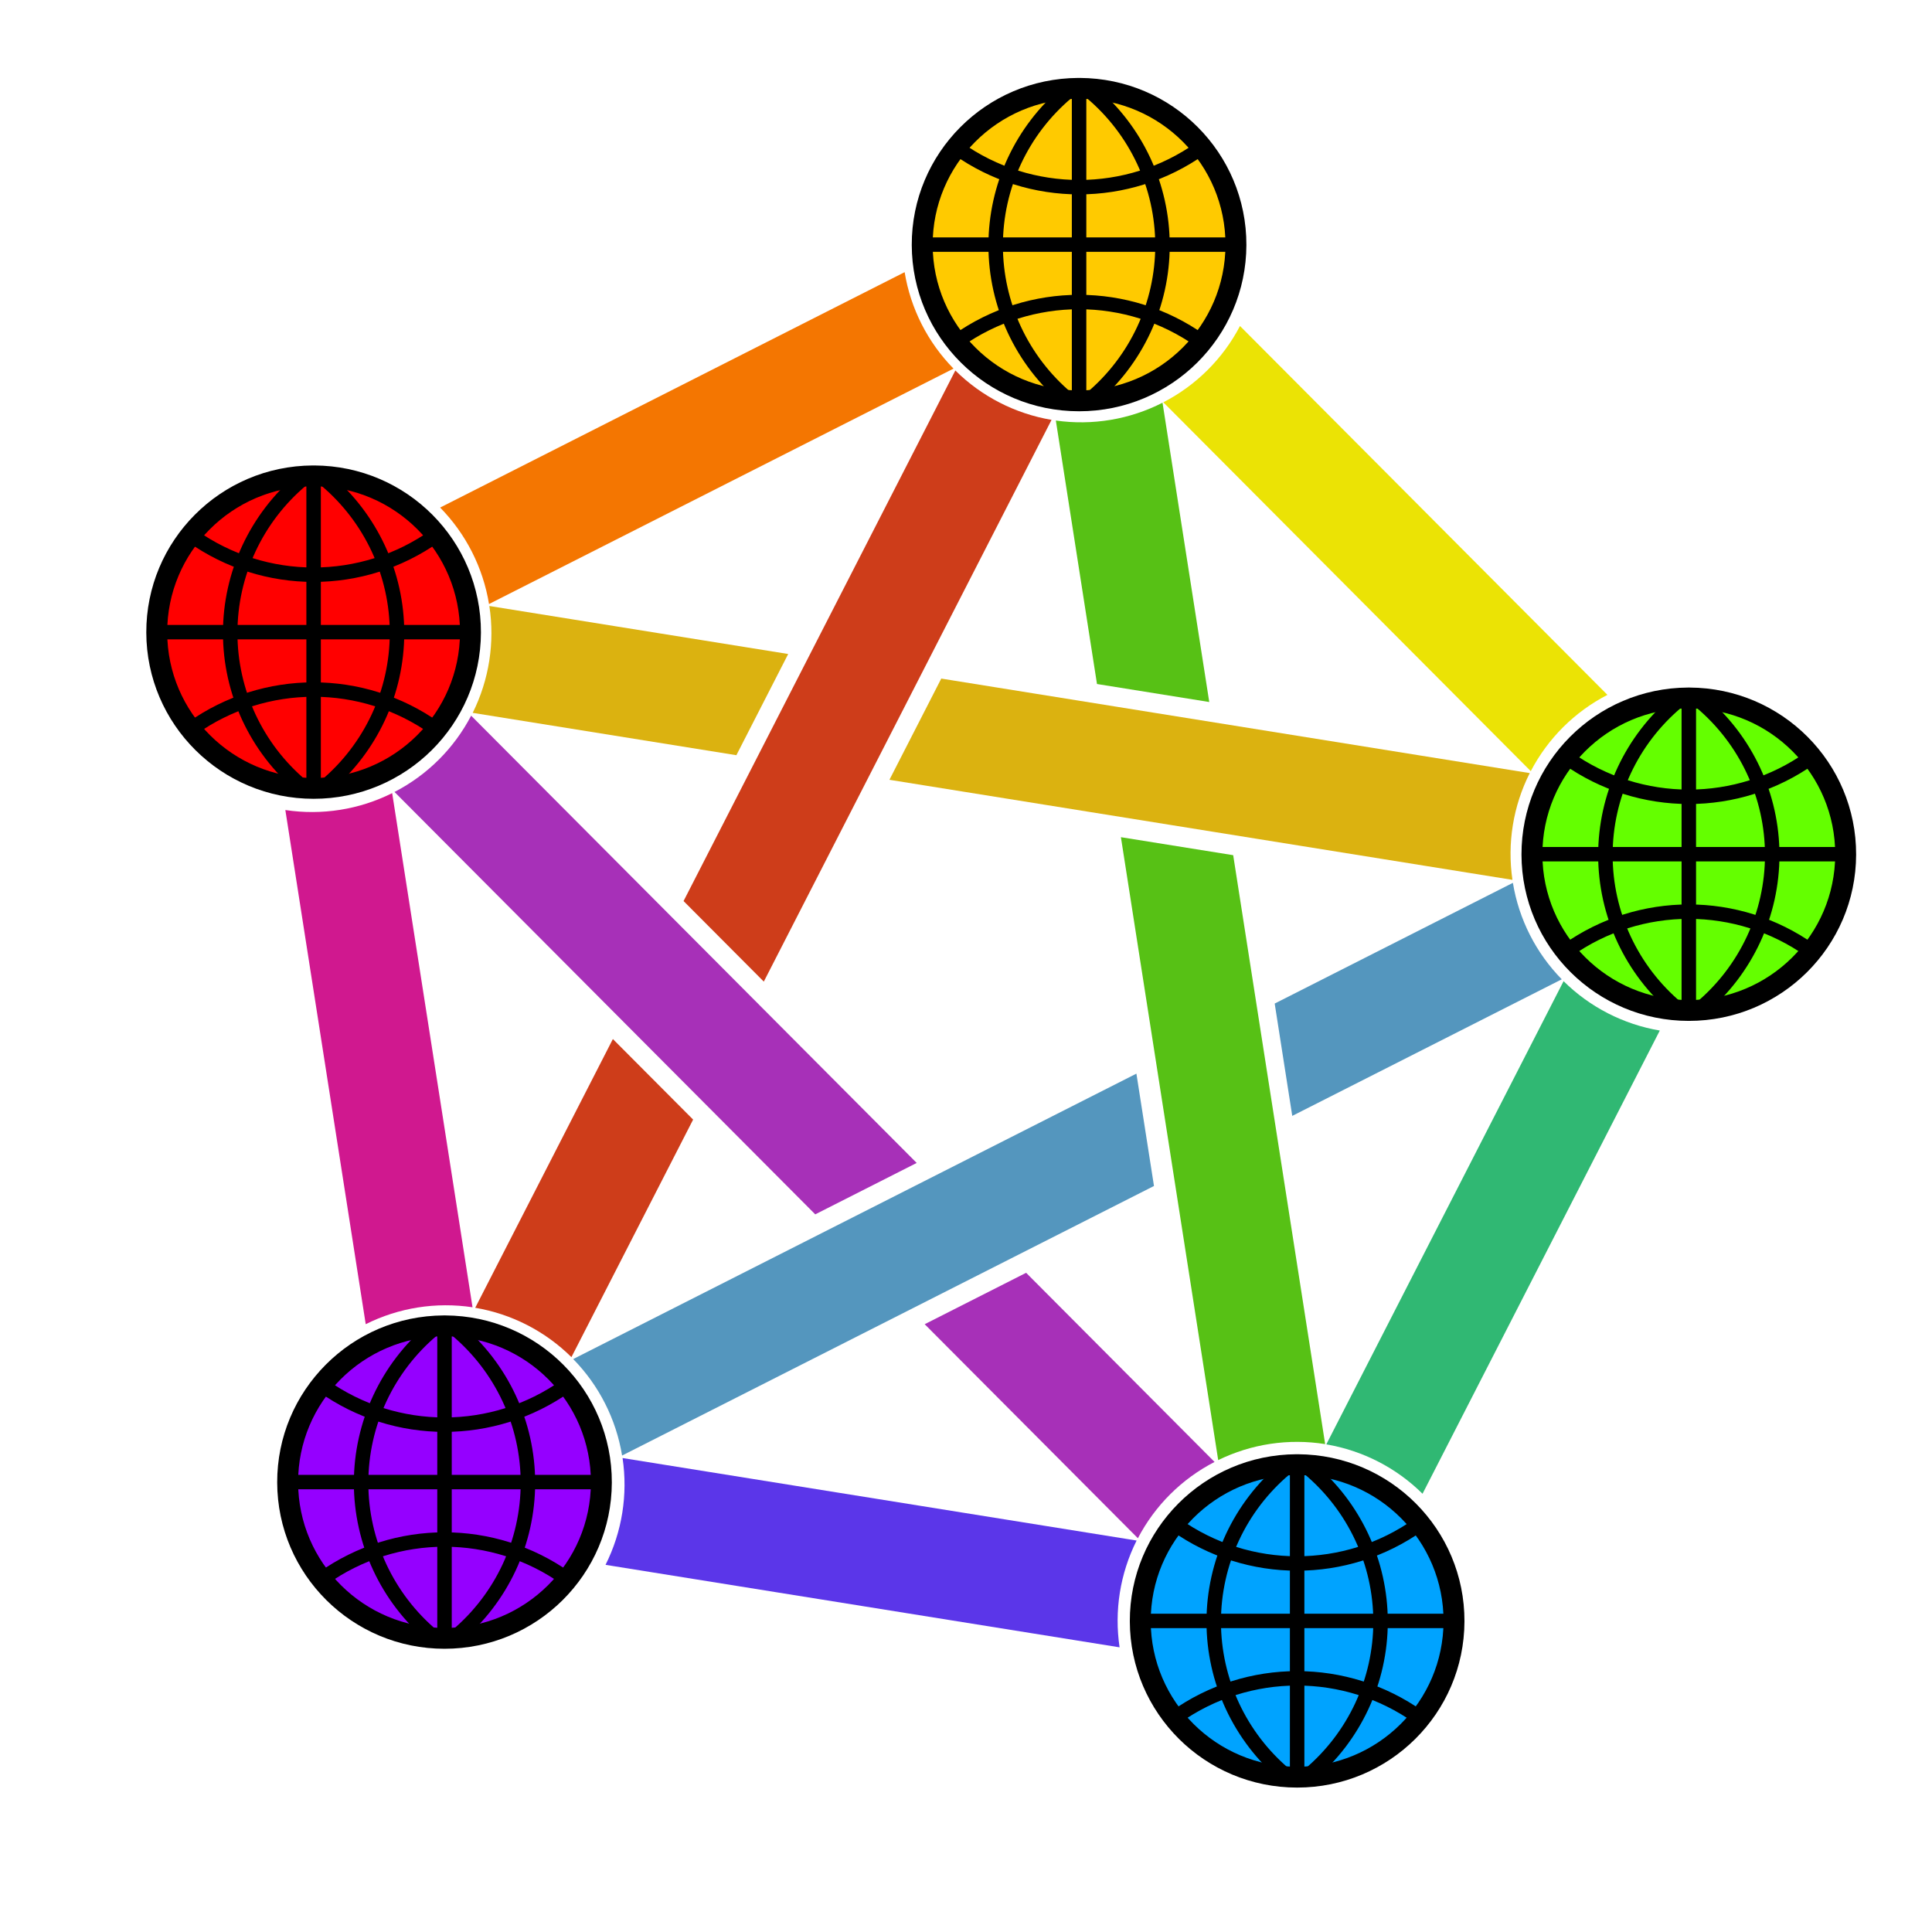
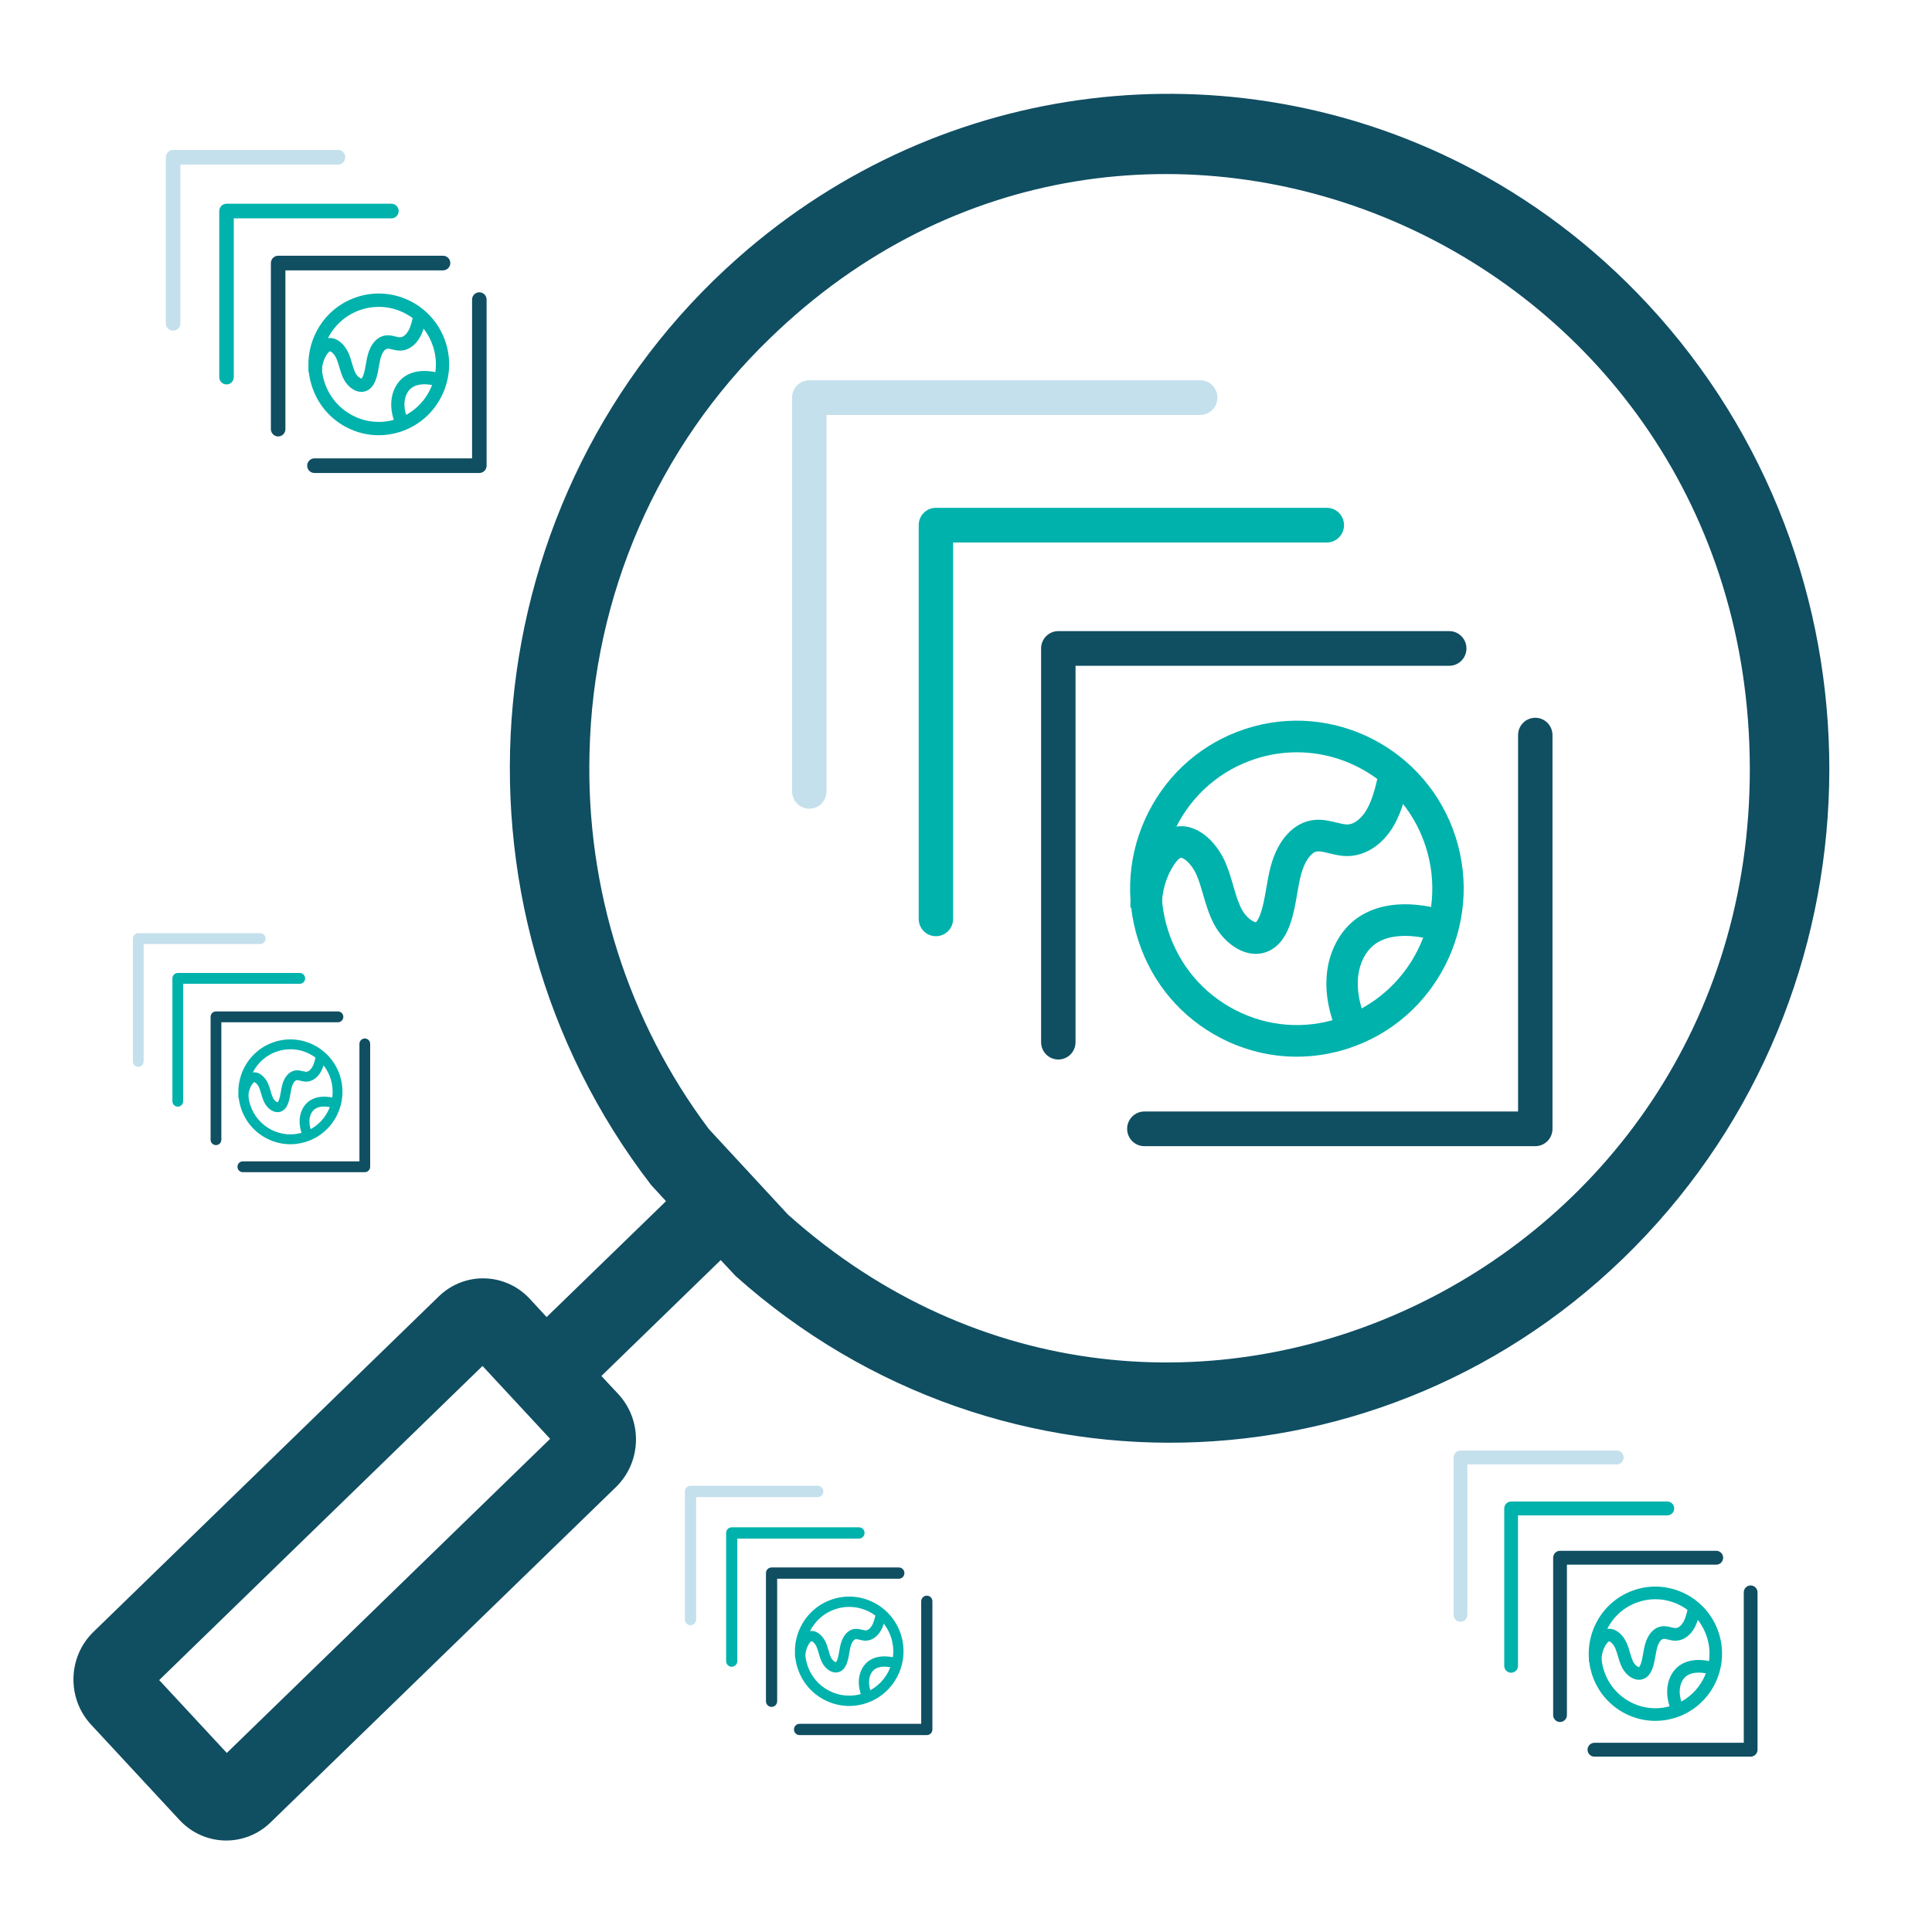
- <svg xmlns="http://www.w3.org/2000/svg" version="1.1" viewBox="0 0 196.52 196.52">
-   <path d="m47.924 72.797a18.228 18.228 0 0 1-7.796 7.76l42.798 42.965 10.318-5.229zm56.452 56.67-10.318 5.229 21.686 21.771a18.228 18.228 0 0 1 7.798-7.761z" fill="#a730b8" />
-   <path d="m129.66 102.08 1.786 11.427 27.415-13.894a18.228 18.228 0 0 1-4.972-9.812zm-14.066 7.128-57.289 29.034a18.228 18.228 0 0 1 4.973 9.813l54.103-27.419z" fill="#5496be" />
-   <path d="m69.531 91.654 8.162 8.193 29.269-57.139a18.228 18.228 0 0 1-9.787-5.022zm-7.19 14.036-14.002 27.335a18.228 18.228 0 0 1 9.786 5.021l12.378-24.164z" fill="#ce3d1a" />
-   <path d="m39.891 80.676a18.228 18.228 0 0 1-10.866 1.72l8.176 52.298a18.228 18.228 0 0 1 10.864-1.72z" fill="#d0188f" />
-   <path d="m63.326 148.31a18.228 18.228 0 0 1-1.732 10.863l52.289 8.391a18.228 18.228 0 0 1 1.732-10.863z" fill="#5b36e9" />
-   <path d="m134.91 146.92a18.228 18.228 0 0 1 9.788 5.022l24.134-47.117a18.228 18.228 0 0 1-9.787-5.023z" fill="#30b873" />
-   <path d="m126.13 33.16a18.228 18.228 0 0 1-7.798 7.761l37.376 37.521a18.228 18.228 0 0 1 7.797-7.761z" fill="#ebe305" />
-   <path d="m44.77 51.628a18.228 18.228 0 0 1 4.972 9.812l47.248-23.945a18.228 18.228 0 0 1-4.972-9.811z" fill="#f47601" />
-   <path d="m118.25 40.964a18.228 18.228 0 0 1-10.851 1.812l4.185 26.8 11.42 1.832zm-4.233 44.193 9.896 63.363a18.228 18.228 0 0 1 10.88-1.628l-9.355-59.904z" fill="#57c115" />
-   <path d="m49.776 61.641a18.228 18.228 0 0 1-1.694 10.869l26.821 4.308 5.271-10.294zm45.968 7.382-5.272 10.296 63.371 10.178a18.228 18.228 0 0 1 1.761-10.859z" fill="#dbb210" />
-   <path d="m93.438 23.842a1 1 0 1 0 33.092 1.802 1 1 0 1 0-33.092-1.802" fill="#ffca00" />
-   <path d="m155.31 85.957a1 1 0 1 0 33.092 1.802 1 1 0 1 0-33.092-1.802" fill="#64ff00" />
-   <path d="m115.35 163.98a1 1 0 1 0 33.092 1.802 1 1 0 1 0-33.092-1.802" fill="#00a3ff" />
-   <path d="m28.77 150.09a1 1 0 1 0 33.092 1.802 1 1 0 1 0-33.092-1.802" fill="#9500ff" />
-   <path d="m15.23 63.478a1 1 0 1 0 33.092 1.802 1 1 0 1 0-33.092-1.802" fill="#f00" />
-   <g fill="none" stroke="#000">
-     <g transform="matrix(.081824 0 0 .081507 154.6 69.774)">
-       <path d="m209 15a195 195 0 1 0 2 0z" stroke-width="26" />
-       <path d="m210 15v390m195-195h-390m44-120a260 260 0 0 0 302 0m0 240a260 260 0 0 0-302 0m136-310a250 250 0 0 0 0 382m30 0a250 250 0 0 0 0-382" stroke-width="18" />
-     </g>
-     <g transform="matrix(.081824 0 0 .081507 92.579 7.7639)">
-       <path d="m209 15a195 195 0 1 0 2 0z" stroke-width="26" />
-       <path d="m210 15v390m195-195h-390m44-120a260 260 0 0 0 302 0m0 240a260 260 0 0 0-302 0m136-310a250 250 0 0 0 0 382m30 0a250 250 0 0 0 0-382" stroke-width="18" />
-     </g>
-     <g transform="matrix(.081824 0 0 .081507 14.717 47.183)">
-       <path d="m209 15a195 195 0 1 0 2 0z" stroke-width="26" />
-       <path d="m210 15v390m195-195h-390m44-120a260 260 0 0 0 302 0m0 240a260 260 0 0 0-302 0m136-310a250 250 0 0 0 0 382m30 0a250 250 0 0 0 0-382" stroke-width="18" />
-     </g>
-     <g transform="matrix(.081824 0 0 .081507 114.76 147.76)">
-       <path d="m209 15a195 195 0 1 0 2 0z" stroke-width="26" />
-       <path d="m210 15v390m195-195h-390m44-120a260 260 0 0 0 302 0m0 240a260 260 0 0 0-302 0m136-310a250 250 0 0 0 0 382m30 0a250 250 0 0 0 0-382" stroke-width="18" />
-     </g>
-     <g transform="matrix(.081824 0 0 .081507 28.032 133.64)">
-       <path d="m209 15a195 195 0 1 0 2 0z" stroke-width="26" />
-       <path d="m210 15v390m195-195h-390m44-120a260 260 0 0 0 302 0m0 240a260 260 0 0 0-302 0m136-310a250 250 0 0 0 0 382m30 0a250 250 0 0 0 0-382" stroke-width="18" />
+ <svg xmlns="http://www.w3.org/2000/svg" version="1.1" id="svg1" width="10cm" height="10cm" viewBox="0 0 377.953 377.953" xml:space="preserve">
+   <defs id="defs1">
+     <clipPath clipPathUnits="userSpaceOnUse" id="clipPath10-3">
+       <path d="M 0,612 H 792 V 0 H 0 Z" transform="translate(-331.2686,-276.0212)" id="path10-6" />
+     </clipPath>
+     <clipPath clipPathUnits="userSpaceOnUse" id="clipPath12-0">
+       <path d="M 0,612 H 792 V 0 H 0 Z" transform="translate(-319.5693,-287.7205)" id="path12-6" />
+     </clipPath>
+     <clipPath clipPathUnits="userSpaceOnUse" id="clipPath14-2">
+       <path d="M 0,612 H 792 V 0 H 0 Z" transform="translate(-307.4691,-299.8199)" id="path14-6" />
+     </clipPath>
+     <clipPath clipPathUnits="userSpaceOnUse" id="clipPath16-1">
+       <path d="M 0,612 H 792 V 0 H 0 Z" transform="translate(-376.8535,-267.7974)" id="path16-8" />
+     </clipPath>
+     <clipPath clipPathUnits="userSpaceOnUse" id="clipPath18-7">
+       <path d="M 0,612 H 792 V 0 H 0 Z" transform="translate(-354.0654,-305.1733)" id="path18-9" />
+     </clipPath>
+     <clipPath clipPathUnits="userSpaceOnUse" id="clipPath20-2">
+       <path d="M 0,612 H 792 V 0 H 0 Z" transform="translate(-357.6279,-279.2979)" id="path20-0" />
+     </clipPath>
+     <clipPath clipPathUnits="userSpaceOnUse" id="clipPath22-2">
+       <path d="M 0,612 H 792 V 0 H 0 Z" transform="translate(-350.145,-286.0469)" id="path22-3" />
+     </clipPath>
+     <clipPath clipPathUnits="userSpaceOnUse" id="clipPath10-3-4">
+       <path d="M 0,612 H 792 V 0 H 0 Z" transform="translate(-331.2686,-276.0212)" id="path10-6-9" />
+     </clipPath>
+     <clipPath clipPathUnits="userSpaceOnUse" id="clipPath12-0-1">
+       <path d="M 0,612 H 792 V 0 H 0 Z" transform="translate(-319.5693,-287.7205)" id="path12-6-7" />
+     </clipPath>
+     <clipPath clipPathUnits="userSpaceOnUse" id="clipPath14-2-0">
+       <path d="M 0,612 H 792 V 0 H 0 Z" transform="translate(-307.4691,-299.8199)" id="path14-6-6" />
+     </clipPath>
+     <clipPath clipPathUnits="userSpaceOnUse" id="clipPath16-1-0">
+       <path d="M 0,612 H 792 V 0 H 0 Z" transform="translate(-376.8535,-267.7974)" id="path16-8-8" />
+     </clipPath>
+     <clipPath clipPathUnits="userSpaceOnUse" id="clipPath18-7-5">
+       <path d="M 0,612 H 792 V 0 H 0 Z" transform="translate(-354.0654,-305.1733)" id="path18-9-3" />
+     </clipPath>
+     <clipPath clipPathUnits="userSpaceOnUse" id="clipPath20-2-9">
+       <path d="M 0,612 H 792 V 0 H 0 Z" transform="translate(-357.6279,-279.2979)" id="path20-0-4" />
+     </clipPath>
+     <clipPath clipPathUnits="userSpaceOnUse" id="clipPath22-2-1">
+       <path d="M 0,612 H 792 V 0 H 0 Z" transform="translate(-350.145,-286.0469)" id="path22-3-5" />
+     </clipPath>
+     <clipPath clipPathUnits="userSpaceOnUse" id="clipPath10-3-4-2">
+       <path d="M 0,612 H 792 V 0 H 0 Z" transform="translate(-331.2686,-276.0212)" id="path10-6-9-8" />
+     </clipPath>
+     <clipPath clipPathUnits="userSpaceOnUse" id="clipPath12-0-1-0">
+       <path d="M 0,612 H 792 V 0 H 0 Z" transform="translate(-319.5693,-287.7205)" id="path12-6-7-3" />
+     </clipPath>
+     <clipPath clipPathUnits="userSpaceOnUse" id="clipPath14-2-0-7">
+       <path d="M 0,612 H 792 V 0 H 0 Z" transform="translate(-307.4691,-299.8199)" id="path14-6-6-0" />
+     </clipPath>
+     <clipPath clipPathUnits="userSpaceOnUse" id="clipPath16-1-0-0">
+       <path d="M 0,612 H 792 V 0 H 0 Z" transform="translate(-376.8535,-267.7974)" id="path16-8-8-3" />
+     </clipPath>
+     <clipPath clipPathUnits="userSpaceOnUse" id="clipPath18-7-5-4">
+       <path d="M 0,612 H 792 V 0 H 0 Z" transform="translate(-354.0654,-305.1733)" id="path18-9-3-9" />
+     </clipPath>
+     <clipPath clipPathUnits="userSpaceOnUse" id="clipPath20-2-9-2">
+       <path d="M 0,612 H 792 V 0 H 0 Z" transform="translate(-357.6279,-279.2979)" id="path20-0-4-7" />
+     </clipPath>
+     <clipPath clipPathUnits="userSpaceOnUse" id="clipPath22-2-1-4">
+       <path d="M 0,612 H 792 V 0 H 0 Z" transform="translate(-350.145,-286.0469)" id="path22-3-5-2" />
+     </clipPath>
+     <clipPath clipPathUnits="userSpaceOnUse" id="clipPath10-3-4-8">
+       <path d="M 0,612 H 792 V 0 H 0 Z" transform="translate(-331.2686,-276.0212)" id="path10-6-9-1" />
+     </clipPath>
+     <clipPath clipPathUnits="userSpaceOnUse" id="clipPath12-0-1-6">
+       <path d="M 0,612 H 792 V 0 H 0 Z" transform="translate(-319.5693,-287.7205)" id="path12-6-7-8" />
+     </clipPath>
+     <clipPath clipPathUnits="userSpaceOnUse" id="clipPath14-2-0-5">
+       <path d="M 0,612 H 792 V 0 H 0 Z" transform="translate(-307.4691,-299.8199)" id="path14-6-6-2" />
+     </clipPath>
+     <clipPath clipPathUnits="userSpaceOnUse" id="clipPath16-1-0-1">
+       <path d="M 0,612 H 792 V 0 H 0 Z" transform="translate(-376.8535,-267.7974)" id="path16-8-8-9" />
+     </clipPath>
+     <clipPath clipPathUnits="userSpaceOnUse" id="clipPath18-7-5-9">
+       <path d="M 0,612 H 792 V 0 H 0 Z" transform="translate(-354.0654,-305.1733)" id="path18-9-3-6" />
+     </clipPath>
+     <clipPath clipPathUnits="userSpaceOnUse" id="clipPath20-2-9-0">
+       <path d="M 0,612 H 792 V 0 H 0 Z" transform="translate(-357.6279,-279.2979)" id="path20-0-4-6" />
+     </clipPath>
+     <clipPath clipPathUnits="userSpaceOnUse" id="clipPath22-2-1-49">
+       <path d="M 0,612 H 792 V 0 H 0 Z" transform="translate(-350.145,-286.0469)" id="path22-3-5-90" />
+     </clipPath>
+     <clipPath clipPathUnits="userSpaceOnUse" id="clipPath10-3-4-15">
+       <path d="M 0,612 H 792 V 0 H 0 Z" transform="translate(-331.2686,-276.0212)" id="path10-6-9-0" />
+     </clipPath>
+     <clipPath clipPathUnits="userSpaceOnUse" id="clipPath12-0-1-9">
+       <path d="M 0,612 H 792 V 0 H 0 Z" transform="translate(-319.5693,-287.7205)" id="path12-6-7-0" />
+     </clipPath>
+     <clipPath clipPathUnits="userSpaceOnUse" id="clipPath14-2-0-4">
+       <path d="M 0,612 H 792 V 0 H 0 Z" transform="translate(-307.4691,-299.8199)" id="path14-6-6-01" />
+     </clipPath>
+     <clipPath clipPathUnits="userSpaceOnUse" id="clipPath16-1-0-3">
+       <path d="M 0,612 H 792 V 0 H 0 Z" transform="translate(-376.8535,-267.7974)" id="path16-8-8-7" />
+     </clipPath>
+     <clipPath clipPathUnits="userSpaceOnUse" id="clipPath18-7-5-41">
+       <path d="M 0,612 H 792 V 0 H 0 Z" transform="translate(-354.0654,-305.1733)" id="path18-9-3-1" />
+     </clipPath>
+     <clipPath clipPathUnits="userSpaceOnUse" id="clipPath20-2-9-3">
+       <path d="M 0,612 H 792 V 0 H 0 Z" transform="translate(-357.6279,-279.2979)" id="path20-0-4-0" />
+     </clipPath>
+     <clipPath clipPathUnits="userSpaceOnUse" id="clipPath22-2-1-3">
+       <path d="M 0,612 H 792 V 0 H 0 Z" transform="translate(-350.145,-286.0469)" id="path22-3-5-21" />
+     </clipPath>
+     <clipPath clipPathUnits="userSpaceOnUse" id="clipPath10-3-4-6">
+       <path d="M 0,612 H 792 V 0 H 0 Z" transform="translate(-331.2686,-276.0212)" id="path10-6-9-08" />
+     </clipPath>
+     <clipPath clipPathUnits="userSpaceOnUse" id="clipPath12-0-1-3">
+       <path d="M 0,612 H 792 V 0 H 0 Z" transform="translate(-319.5693,-287.7205)" id="path12-6-7-78" />
+     </clipPath>
+     <clipPath clipPathUnits="userSpaceOnUse" id="clipPath14-2-0-21">
+       <path d="M 0,612 H 792 V 0 H 0 Z" transform="translate(-307.4691,-299.8199)" id="path14-6-6-05" />
+     </clipPath>
+     <clipPath clipPathUnits="userSpaceOnUse" id="clipPath16-1-0-8">
+       <path d="M 0,612 H 792 V 0 H 0 Z" transform="translate(-376.8535,-267.7974)" id="path16-8-8-5" />
+     </clipPath>
+     <clipPath clipPathUnits="userSpaceOnUse" id="clipPath18-7-5-5">
+       <path d="M 0,612 H 792 V 0 H 0 Z" transform="translate(-354.0654,-305.1733)" id="path18-9-3-0" />
+     </clipPath>
+     <clipPath clipPathUnits="userSpaceOnUse" id="clipPath20-2-9-73">
+       <path d="M 0,612 H 792 V 0 H 0 Z" transform="translate(-357.6279,-279.2979)" id="path20-0-4-8" />
+     </clipPath>
+     <clipPath clipPathUnits="userSpaceOnUse" id="clipPath22-2-1-2">
+       <path d="M 0,612 H 792 V 0 H 0 Z" transform="translate(-350.145,-286.0469)" id="path22-3-5-3" />
+     </clipPath>
+     <clipPath clipPathUnits="userSpaceOnUse" id="clipPath10-3-4-8-7">
+       <path d="M 0,612 H 792 V 0 H 0 Z" transform="translate(-331.2686,-276.0212)" id="path10-6-9-1-5" />
+     </clipPath>
+     <clipPath clipPathUnits="userSpaceOnUse" id="clipPath12-0-1-6-3">
+       <path d="M 0,612 H 792 V 0 H 0 Z" transform="translate(-319.5693,-287.7205)" id="path12-6-7-8-5" />
+     </clipPath>
+     <clipPath clipPathUnits="userSpaceOnUse" id="clipPath14-2-0-5-6">
+       <path d="M 0,612 H 792 V 0 H 0 Z" transform="translate(-307.4691,-299.8199)" id="path14-6-6-2-2" />
+     </clipPath>
+     <clipPath clipPathUnits="userSpaceOnUse" id="clipPath16-1-0-1-9">
+       <path d="M 0,612 H 792 V 0 H 0 Z" transform="translate(-376.8535,-267.7974)" id="path16-8-8-9-1" />
+     </clipPath>
+     <clipPath clipPathUnits="userSpaceOnUse" id="clipPath18-7-5-9-2">
+       <path d="M 0,612 H 792 V 0 H 0 Z" transform="translate(-354.0654,-305.1733)" id="path18-9-3-6-7" />
+     </clipPath>
+     <clipPath clipPathUnits="userSpaceOnUse" id="clipPath20-2-9-0-0">
+       <path d="M 0,612 H 792 V 0 H 0 Z" transform="translate(-357.6279,-279.2979)" id="path20-0-4-6-9" />
+     </clipPath>
+     <clipPath clipPathUnits="userSpaceOnUse" id="clipPath22-2-1-49-3">
+       <path d="M 0,612 H 792 V 0 H 0 Z" transform="translate(-350.145,-286.0469)" id="path22-3-5-90-6" />
+     </clipPath>
+   </defs>
+   <g id="layer-MC0">
+     <g id="g1" transform="matrix(1.73589,0,0,1.73589,-94.38004,-88.58823)">
+       <path id="path9" d="m 0,0 c -0.909,0 -1.645,0.736 -1.645,1.645 v 37.361 c 0,0.909 0.736,1.645 1.645,1.645 h 37.361 c 0.909,0 1.646,-0.736 1.646,-1.645 0,-0.91 -0.737,-1.646 -1.646,-1.646 H 1.645 V 1.645 C 1.645,0.736 0.909,0 0,0" style="fill:#104e62;fill-opacity:1;fill-rule:nonzero;stroke:none" transform="matrix(1.179144,0,0,-1.187636,173.6379,170.4357)" clip-path="url(#clipPath10-3)" />
+       <path id="path11" d="m 0,0 c -0.909,0 -1.645,0.736 -1.645,1.645 v 37.361 c 0,0.909 0.736,1.645 1.645,1.645 h 37.36 c 0.909,0 1.646,-0.736 1.646,-1.645 0,-0.91 -0.737,-1.646 -1.646,-1.646 H 1.645 V 1.645 C 1.645,0.736 0.909,0 0,0" style="fill:#00b2ac;fill-opacity:1;fill-rule:nonzero;stroke:none" transform="matrix(1.179144,0,0,-1.187636,159.8428,156.5412)" clip-path="url(#clipPath12-0)" />
+       <path id="path13" d="m 0,0 c -0.909,0 -1.645,0.736 -1.645,1.645 v 37.362 c 0,0.91 0.736,1.646 1.645,1.646 h 37.36 c 0.909,0 1.646,-0.736 1.646,-1.646 0,-0.909 -0.737,-1.645 -1.646,-1.645 H 1.645 V 1.645 C 1.645,0.736 0.909,0 0,0" style="fill:#c4e0ec;fill-opacity:1;fill-rule:nonzero;stroke:none" transform="matrix(1.179144,0,0,-1.187636,145.5749,142.1715)" clip-path="url(#clipPath14-2)" />
+       <path id="path15" d="m 0,0 h -37.361 c -0.909,0 -1.646,0.736 -1.646,1.645 0,0.91 0.737,1.646 1.646,1.646 h 35.716 v 35.715 c 0,0.909 0.736,1.645 1.645,1.645 0.909,0 1.645,-0.736 1.645,-1.645 V 1.645 C 1.645,0.736 0.909,0 0,0" style="fill:#104e62;fill-opacity:1;fill-rule:nonzero;stroke:none" transform="matrix(1.179144,0,0,-1.187636,227.3891,180.2026)" clip-path="url(#clipPath16-1)" />
+       <path id="path17" d="m 0,0 c -1.318,0 -2.658,-0.203 -3.978,-0.63 -3.287,-1.066 -5.963,-3.347 -7.535,-6.425 -1.571,-3.077 -1.851,-6.583 -0.786,-9.871 h 10e-4 c 1.064,-3.287 3.346,-5.964 6.423,-7.535 3.079,-1.573 6.584,-1.851 9.871,-0.787 6.787,2.2 10.52,9.509 8.321,16.296 C 10.547,-3.486 5.459,0 0,0 m -0.007,-28.885 c -2.486,0 -4.954,0.589 -7.232,1.752 -3.791,1.936 -6.602,5.232 -7.914,9.283 -1.312,4.05 -0.968,8.368 0.968,12.16 1.936,3.791 5.233,6.602 9.283,7.914 8.364,2.706 17.365,-1.891 20.073,-10.252 2.708,-8.359 -1.89,-17.364 -10.25,-20.073 -1.617,-0.524 -3.277,-0.784 -4.928,-0.784" style="fill:#00b2ac;fill-opacity:1;fill-rule:nonzero;stroke:none" transform="matrix(1.179144,0,0,-1.187636,200.5187,135.8137)" clip-path="url(#clipPath18-7)" />
+       <path id="path19" d="m 0,0 c -0.648,1.775 -0.872,3.488 -0.667,5.09 0.251,1.947 1.178,3.698 2.545,4.805 1.464,1.183 3.477,1.711 5.82,1.521 1.011,-0.081 2.013,-0.279 2.979,-0.588 L 9.764,7.971 C 9.016,8.209 8.24,8.362 7.458,8.426 6.37,8.511 4.844,8.435 3.765,7.562 2.993,6.937 2.462,5.896 2.309,4.708 2.165,3.587 2.336,2.349 2.818,1.029 Z" style="fill:#00b2ac;fill-opacity:1;fill-rule:nonzero;stroke:none" transform="matrix(1.179144,0,0,-1.187636,204.7193,166.5442)" clip-path="url(#clipPath20-2)" />
+       <path id="path21" d="M 0,0 C -0.325,0 -0.657,0.051 -0.991,0.153 -2.193,0.523 -3.364,1.582 -4.048,2.918 -4.507,3.815 -4.776,4.735 -5.037,5.626 -5.229,6.283 -5.411,6.904 -5.656,7.469 -6.145,8.597 -6.961,9.176 -7.182,9.107 -7.207,9.102 -7.416,9.039 -7.792,8.491 -8.563,7.371 -8.989,5.915 -8.992,4.392 l -3,0.005 c 0.004,2.124 0.618,4.181 1.728,5.795 0.701,1.018 1.481,1.618 2.384,1.833 2.19,0.528 4.114,-1.375 4.977,-3.363 0.319,-0.736 0.536,-1.477 0.746,-2.194 0.231,-0.791 0.45,-1.538 0.78,-2.184 0.438,-0.854 1.161,-1.286 1.38,-1.283 -0.004,0 0.178,0.108 0.405,0.703 0.283,0.74 0.431,1.601 0.589,2.51 0.12,0.693 0.244,1.411 0.437,2.123 0.68,2.511 2.207,4.142 4.086,4.362 0.813,0.096 1.543,-0.083 2.187,-0.239 0.378,-0.092 0.736,-0.18 1.012,-0.182 H 8.73 c 0.786,0 1.488,0.741 1.885,1.436 0.599,1.05 0.901,2.432 1.194,3.77 l 2.93,-0.64 C 14.415,15.358 14.047,13.676 13.221,12.228 12.166,10.378 10.489,9.278 8.729,9.278 H 8.693 C 8.07,9.284 7.5,9.423 6.997,9.545 6.56,9.652 6.145,9.747 5.871,9.72 5.28,9.65 4.662,8.779 4.329,7.553 4.173,6.976 4.066,6.357 3.953,5.703 3.778,4.692 3.598,3.646 3.21,2.633 2.79,1.533 2.21,0.792 1.437,0.368 0.99,0.123 0.504,0 0,0" style="fill:#00b2ac;fill-opacity:1;fill-rule:nonzero;stroke:none" transform="matrix(1.179144,0,0,-1.187636,195.8959,158.5289)" clip-path="url(#clipPath22-2)" />
+     </g>
+     <g id="g23" transform="matrix(14.96386,0,0,15.06535,18.27316,-6.711307)">
+       <path d="m 2.315,24.111 4.517,-4.356 c 0.336,-0.325 0.35,-0.864 0.03,-1.207 L 6.641,18.313 8.201,16.808 8.397,17.016 C 11.868,20.095 17.109,19.861 20.297,16.486 23.485,13.11 23.494,7.787 20.32,4.394 19.601,3.626 18.777,3.018 17.892,2.573 14.865,1.051 11.121,1.428 8.426,3.794 4.942,6.853 4.442,12.156 7.292,15.834 L 7.486,16.043 5.925,17.548 5.705,17.311 C 5.384,16.969 4.852,16.955 4.515,17.28 L 5.4769414e-4,21.636 C -0.336,21.96 -0.349,22.5 -0.03,22.841 l 1.157,1.239 c 0.32,0.341 0.851,0.355 1.188,0.031 z M 6.486,10.219 C 6.532,8.178 7.381,6.241 8.843,4.84 13.617,0.229 21.513,3.571 21.653,10.26 21.793,16.949 14.044,20.622 9.081,16.218 L 8.047,15.108 C 6.989,13.709 6.438,11.983 6.486,10.22 Z M 0.86,22.262 5.087,18.183 5.971,19.129 1.744,23.208 Z" id="path1" style="fill:#104e62;fill-opacity:1;stroke-width:1.047" />
+       <path fill="none" d="M 0,0 H 24 V 24 H 0 Z" id="path2-22" />
+     </g>
+     <g id="layer-MC0-5-5-4" transform="matrix(0.9799722,0,0,0.98703,-430.842,-348.4372)">
+       <g id="g24-4" transform="matrix(0.6607746,0,0,0.6607746,203.314,143.5085)">
+         <path id="path9-3-3" d="m 0,0 c -0.909,0 -1.645,0.736 -1.645,1.645 v 37.361 c 0,0.909 0.736,1.645 1.645,1.645 h 37.361 c 0.909,0 1.646,-0.736 1.646,-1.645 0,-0.91 -0.737,-1.646 -1.646,-1.646 H 1.645 V 1.645 C 1.645,0.736 0.909,0 0,0" style="fill:#104e62;fill-opacity:1;fill-rule:nonzero;stroke:none" transform="matrix(1.333333,0,0,-1.333333,441.6915,447.9717)" clip-path="url(#clipPath10-3-4-2)" />
+         <path id="path11-8-8" d="m 0,0 c -0.909,0 -1.645,0.736 -1.645,1.645 v 37.361 c 0,0.909 0.736,1.645 1.645,1.645 h 37.36 c 0.909,0 1.646,-0.736 1.646,-1.645 0,-0.91 -0.737,-1.646 -1.646,-1.646 H 1.645 V 1.645 C 1.645,0.736 0.909,0 0,0" style="fill:#00b2ac;fill-opacity:1;fill-rule:nonzero;stroke:none" transform="matrix(1.333333,0,0,-1.333333,426.0924,432.3727)" clip-path="url(#clipPath12-0-1-0)" />
+         <path id="path13-5-6" d="m 0,0 c -0.909,0 -1.645,0.736 -1.645,1.645 v 37.362 c 0,0.91 0.736,1.646 1.645,1.646 h 37.36 c 0.909,0 1.646,-0.736 1.646,-1.646 0,-0.909 -0.737,-1.645 -1.646,-1.645 H 1.645 V 1.645 C 1.645,0.736 0.909,0 0,0" style="fill:#c4e0ec;fill-opacity:1;fill-rule:nonzero;stroke:none" transform="matrix(1.333333,0,0,-1.333333,409.9588,416.2401)" clip-path="url(#clipPath14-2-0-7)" />
+         <path id="path15-2-0" d="m 0,0 h -37.361 c -0.909,0 -1.646,0.736 -1.646,1.645 0,0.91 0.737,1.646 1.646,1.646 h 35.716 v 35.715 c 0,0.909 0.736,1.645 1.645,1.645 0.909,0 1.645,-0.736 1.645,-1.645 V 1.645 C 1.645,0.736 0.909,0 0,0" style="fill:#104e62;fill-opacity:1;fill-rule:nonzero;stroke:none" transform="matrix(1.333333,0,0,-1.333333,502.4713,458.9368)" clip-path="url(#clipPath16-1-0-0)" />
+         <path id="path17-2-8" d="m 0,0 c -1.318,0 -2.658,-0.203 -3.978,-0.63 -3.287,-1.066 -5.963,-3.347 -7.535,-6.425 -1.571,-3.077 -1.851,-6.583 -0.786,-9.871 h 10e-4 c 1.064,-3.287 3.346,-5.964 6.423,-7.535 3.079,-1.573 6.584,-1.851 9.871,-0.787 6.787,2.2 10.52,9.509 8.321,16.296 C 10.547,-3.486 5.459,0 0,0 m -0.007,-28.885 c -2.486,0 -4.954,0.589 -7.232,1.752 -3.791,1.936 -6.602,5.232 -7.914,9.283 -1.312,4.05 -0.968,8.368 0.968,12.16 1.936,3.791 5.233,6.602 9.283,7.914 8.364,2.706 17.365,-1.891 20.073,-10.252 2.708,-8.359 -1.89,-17.364 -10.25,-20.073 -1.617,-0.524 -3.277,-0.784 -4.928,-0.784" style="fill:#00b2ac;fill-opacity:1;fill-rule:nonzero;stroke:none" transform="matrix(1.333333,0,0,-1.333333,472.0872,409.1023)" clip-path="url(#clipPath18-7-5-4)" />
+         <path id="path19-2-9" d="m 0,0 c -0.648,1.775 -0.872,3.488 -0.667,5.09 0.251,1.947 1.178,3.698 2.545,4.805 1.464,1.183 3.477,1.711 5.82,1.521 1.011,-0.081 2.013,-0.279 2.979,-0.588 L 9.764,7.971 C 9.016,8.209 8.24,8.362 7.458,8.426 6.37,8.511 4.844,8.435 3.765,7.562 2.993,6.937 2.462,5.896 2.309,4.708 2.165,3.587 2.336,2.349 2.818,1.029 Z" style="fill:#00b2ac;fill-opacity:1;fill-rule:nonzero;stroke:none" transform="matrix(1.333333,0,0,-1.333333,476.8372,443.6028)" clip-path="url(#clipPath20-2-9-2)" />
+         <path id="path21-7-2" d="M 0,0 C -0.325,0 -0.657,0.051 -0.991,0.153 -2.193,0.523 -3.364,1.582 -4.048,2.918 -4.507,3.815 -4.776,4.735 -5.037,5.626 -5.229,6.283 -5.411,6.904 -5.656,7.469 -6.145,8.597 -6.961,9.176 -7.182,9.107 -7.207,9.102 -7.416,9.039 -7.792,8.491 -8.563,7.371 -8.989,5.915 -8.992,4.392 l -3,0.005 c 0.004,2.124 0.618,4.181 1.728,5.795 0.701,1.018 1.481,1.618 2.384,1.833 2.19,0.528 4.114,-1.375 4.977,-3.363 0.319,-0.736 0.536,-1.477 0.746,-2.194 0.231,-0.791 0.45,-1.538 0.78,-2.184 0.438,-0.854 1.161,-1.286 1.38,-1.283 -0.004,0 0.178,0.108 0.405,0.703 0.283,0.74 0.431,1.601 0.589,2.51 0.12,0.693 0.244,1.411 0.437,2.123 0.68,2.511 2.207,4.142 4.086,4.362 0.813,0.096 1.543,-0.083 2.187,-0.239 0.378,-0.092 0.736,-0.18 1.012,-0.182 H 8.73 c 0.786,0 1.488,0.741 1.885,1.436 0.599,1.05 0.901,2.432 1.194,3.77 l 2.93,-0.64 C 14.415,15.358 14.047,13.676 13.221,12.228 12.166,10.378 10.489,9.278 8.729,9.278 H 8.693 C 8.07,9.284 7.5,9.423 6.997,9.545 6.56,9.652 6.145,9.747 5.871,9.72 5.28,9.65 4.662,8.779 4.329,7.553 4.173,6.976 4.066,6.357 3.953,5.703 3.778,4.692 3.598,3.646 3.21,2.633 2.79,1.533 2.21,0.792 1.437,0.368 0.99,0.123 0.504,0 0,0" style="fill:#00b2ac;fill-opacity:1;fill-rule:nonzero;stroke:none" transform="matrix(1.333333,0,0,-1.333333,466.86,434.6041)" clip-path="url(#clipPath22-2-1-4)" />
+       </g>
+     </g>
+     <g id="layer-MC0-5-5-31" transform="matrix(0.9284937,0,0,0.9351807,-154.5782,-74.15538)">
+       <g id="g24-48" transform="matrix(0.6607746,0,0,0.6607746,203.314,143.5085)">
+         <path id="path9-3-9" d="m 0,0 c -0.909,0 -1.645,0.736 -1.645,1.645 v 37.361 c 0,0.909 0.736,1.645 1.645,1.645 h 37.361 c 0.909,0 1.646,-0.736 1.646,-1.645 0,-0.91 -0.737,-1.646 -1.646,-1.646 H 1.645 V 1.645 C 1.645,0.736 0.909,0 0,0" style="fill:#104e62;fill-opacity:1;fill-rule:nonzero;stroke:none" transform="matrix(1.333333,0,0,-1.333333,441.6915,447.9717)" clip-path="url(#clipPath10-3-4-8)" />
+         <path id="path11-8-6" d="m 0,0 c -0.909,0 -1.645,0.736 -1.645,1.645 v 37.361 c 0,0.909 0.736,1.645 1.645,1.645 h 37.36 c 0.909,0 1.646,-0.736 1.646,-1.645 0,-0.91 -0.737,-1.646 -1.646,-1.646 H 1.645 V 1.645 C 1.645,0.736 0.909,0 0,0" style="fill:#00b2ac;fill-opacity:1;fill-rule:nonzero;stroke:none" transform="matrix(1.333333,0,0,-1.333333,426.0924,432.3727)" clip-path="url(#clipPath12-0-1-6)" />
+         <path id="path13-5-7" d="m 0,0 c -0.909,0 -1.645,0.736 -1.645,1.645 v 37.362 c 0,0.91 0.736,1.646 1.645,1.646 h 37.36 c 0.909,0 1.646,-0.736 1.646,-1.646 0,-0.909 -0.737,-1.645 -1.646,-1.645 H 1.645 V 1.645 C 1.645,0.736 0.909,0 0,0" style="fill:#c4e0ec;fill-opacity:1;fill-rule:nonzero;stroke:none" transform="matrix(1.333333,0,0,-1.333333,409.9588,416.2401)" clip-path="url(#clipPath14-2-0-5)" />
+         <path id="path15-2-7" d="m 0,0 h -37.361 c -0.909,0 -1.646,0.736 -1.646,1.645 0,0.91 0.737,1.646 1.646,1.646 h 35.716 v 35.715 c 0,0.909 0.736,1.645 1.645,1.645 0.909,0 1.645,-0.736 1.645,-1.645 V 1.645 C 1.645,0.736 0.909,0 0,0" style="fill:#104e62;fill-opacity:1;fill-rule:nonzero;stroke:none" transform="matrix(1.333333,0,0,-1.333333,502.4713,458.9368)" clip-path="url(#clipPath16-1-0-1)" />
+         <path id="path17-2-3" d="m 0,0 c -1.318,0 -2.658,-0.203 -3.978,-0.63 -3.287,-1.066 -5.963,-3.347 -7.535,-6.425 -1.571,-3.077 -1.851,-6.583 -0.786,-9.871 h 10e-4 c 1.064,-3.287 3.346,-5.964 6.423,-7.535 3.079,-1.573 6.584,-1.851 9.871,-0.787 6.787,2.2 10.52,9.509 8.321,16.296 C 10.547,-3.486 5.459,0 0,0 m -0.007,-28.885 c -2.486,0 -4.954,0.589 -7.232,1.752 -3.791,1.936 -6.602,5.232 -7.914,9.283 -1.312,4.05 -0.968,8.368 0.968,12.16 1.936,3.791 5.233,6.602 9.283,7.914 8.364,2.706 17.365,-1.891 20.073,-10.252 2.708,-8.359 -1.89,-17.364 -10.25,-20.073 -1.617,-0.524 -3.277,-0.784 -4.928,-0.784" style="fill:#00b2ac;fill-opacity:1;fill-rule:nonzero;stroke:none" transform="matrix(1.333333,0,0,-1.333333,472.0872,409.1023)" clip-path="url(#clipPath18-7-5-9)" />
+         <path id="path19-2-7" d="m 0,0 c -0.648,1.775 -0.872,3.488 -0.667,5.09 0.251,1.947 1.178,3.698 2.545,4.805 1.464,1.183 3.477,1.711 5.82,1.521 1.011,-0.081 2.013,-0.279 2.979,-0.588 L 9.764,7.971 C 9.016,8.209 8.24,8.362 7.458,8.426 6.37,8.511 4.844,8.435 3.765,7.562 2.993,6.937 2.462,5.896 2.309,4.708 2.165,3.587 2.336,2.349 2.818,1.029 Z" style="fill:#00b2ac;fill-opacity:1;fill-rule:nonzero;stroke:none" transform="matrix(1.333333,0,0,-1.333333,476.8372,443.6028)" clip-path="url(#clipPath20-2-9-0)" />
+         <path id="path21-7-1" d="M 0,0 C -0.325,0 -0.657,0.051 -0.991,0.153 -2.193,0.523 -3.364,1.582 -4.048,2.918 -4.507,3.815 -4.776,4.735 -5.037,5.626 -5.229,6.283 -5.411,6.904 -5.656,7.469 -6.145,8.597 -6.961,9.176 -7.182,9.107 -7.207,9.102 -7.416,9.039 -7.792,8.491 -8.563,7.371 -8.989,5.915 -8.992,4.392 l -3,0.005 c 0.004,2.124 0.618,4.181 1.728,5.795 0.701,1.018 1.481,1.618 2.384,1.833 2.19,0.528 4.114,-1.375 4.977,-3.363 0.319,-0.736 0.536,-1.477 0.746,-2.194 0.231,-0.791 0.45,-1.538 0.78,-2.184 0.438,-0.854 1.161,-1.286 1.38,-1.283 -0.004,0 0.178,0.108 0.405,0.703 0.283,0.74 0.431,1.601 0.589,2.51 0.12,0.693 0.244,1.411 0.437,2.123 0.68,2.511 2.207,4.142 4.086,4.362 0.813,0.096 1.543,-0.083 2.187,-0.239 0.378,-0.092 0.736,-0.18 1.012,-0.182 H 8.73 c 0.786,0 1.488,0.741 1.885,1.436 0.599,1.05 0.901,2.432 1.194,3.77 l 2.93,-0.64 C 14.415,15.358 14.047,13.676 13.221,12.228 12.166,10.378 10.489,9.278 8.729,9.278 H 8.693 C 8.07,9.284 7.5,9.423 6.997,9.545 6.56,9.652 6.145,9.747 5.871,9.72 5.28,9.65 4.662,8.779 4.329,7.553 4.173,6.976 4.066,6.357 3.953,5.703 3.778,4.692 3.598,3.646 3.21,2.633 2.79,1.533 2.21,0.792 1.437,0.368 0.99,0.123 0.504,0 0,0" style="fill:#00b2ac;fill-opacity:1;fill-rule:nonzero;stroke:none" transform="matrix(1.333333,0,0,-1.333333,466.86,434.6041)" clip-path="url(#clipPath22-2-1-49)" />
+       </g>
+     </g>
+     <g id="layer-MC0-5-5-31-2" transform="matrix(0.7561893,0,0,0.7616354,-223.5044,-0.8375796)">
+       <g id="g24-48-6" transform="matrix(0.6607746,0,0,0.6607746,203.314,143.5085)">
+         <path id="path9-3-9-1" d="m 0,0 c -0.909,0 -1.645,0.736 -1.645,1.645 v 37.361 c 0,0.909 0.736,1.645 1.645,1.645 h 37.361 c 0.909,0 1.646,-0.736 1.646,-1.645 0,-0.91 -0.737,-1.646 -1.646,-1.646 H 1.645 V 1.645 C 1.645,0.736 0.909,0 0,0" style="fill:#104e62;fill-opacity:1;fill-rule:nonzero;stroke:none" transform="matrix(1.333333,0,0,-1.333333,441.6915,447.9717)" clip-path="url(#clipPath10-3-4-8-7)" />
+         <path id="path11-8-6-8" d="m 0,0 c -0.909,0 -1.645,0.736 -1.645,1.645 v 37.361 c 0,0.909 0.736,1.645 1.645,1.645 h 37.36 c 0.909,0 1.646,-0.736 1.646,-1.645 0,-0.91 -0.737,-1.646 -1.646,-1.646 H 1.645 V 1.645 C 1.645,0.736 0.909,0 0,0" style="fill:#00b2ac;fill-opacity:1;fill-rule:nonzero;stroke:none" transform="matrix(1.333333,0,0,-1.333333,426.0924,432.3727)" clip-path="url(#clipPath12-0-1-6-3)" />
+         <path id="path13-5-7-7" d="m 0,0 c -0.909,0 -1.645,0.736 -1.645,1.645 v 37.362 c 0,0.91 0.736,1.646 1.645,1.646 h 37.36 c 0.909,0 1.646,-0.736 1.646,-1.646 0,-0.909 -0.737,-1.645 -1.646,-1.645 H 1.645 V 1.645 C 1.645,0.736 0.909,0 0,0" style="fill:#c4e0ec;fill-opacity:1;fill-rule:nonzero;stroke:none" transform="matrix(1.333333,0,0,-1.333333,409.9588,416.2401)" clip-path="url(#clipPath14-2-0-5-6)" />
+         <path id="path15-2-7-9" d="m 0,0 h -37.361 c -0.909,0 -1.646,0.736 -1.646,1.645 0,0.91 0.737,1.646 1.646,1.646 h 35.716 v 35.715 c 0,0.909 0.736,1.645 1.645,1.645 0.909,0 1.645,-0.736 1.645,-1.645 V 1.645 C 1.645,0.736 0.909,0 0,0" style="fill:#104e62;fill-opacity:1;fill-rule:nonzero;stroke:none" transform="matrix(1.333333,0,0,-1.333333,502.4713,458.9368)" clip-path="url(#clipPath16-1-0-1-9)" />
+         <path id="path17-2-3-2" d="m 0,0 c -1.318,0 -2.658,-0.203 -3.978,-0.63 -3.287,-1.066 -5.963,-3.347 -7.535,-6.425 -1.571,-3.077 -1.851,-6.583 -0.786,-9.871 h 10e-4 c 1.064,-3.287 3.346,-5.964 6.423,-7.535 3.079,-1.573 6.584,-1.851 9.871,-0.787 6.787,2.2 10.52,9.509 8.321,16.296 C 10.547,-3.486 5.459,0 0,0 m -0.007,-28.885 c -2.486,0 -4.954,0.589 -7.232,1.752 -3.791,1.936 -6.602,5.232 -7.914,9.283 -1.312,4.05 -0.968,8.368 0.968,12.16 1.936,3.791 5.233,6.602 9.283,7.914 8.364,2.706 17.365,-1.891 20.073,-10.252 2.708,-8.359 -1.89,-17.364 -10.25,-20.073 -1.617,-0.524 -3.277,-0.784 -4.928,-0.784" style="fill:#00b2ac;fill-opacity:1;fill-rule:nonzero;stroke:none" transform="matrix(1.333333,0,0,-1.333333,472.0872,409.1023)" clip-path="url(#clipPath18-7-5-9-2)" />
+         <path id="path19-2-7-0" d="m 0,0 c -0.648,1.775 -0.872,3.488 -0.667,5.09 0.251,1.947 1.178,3.698 2.545,4.805 1.464,1.183 3.477,1.711 5.82,1.521 1.011,-0.081 2.013,-0.279 2.979,-0.588 L 9.764,7.971 C 9.016,8.209 8.24,8.362 7.458,8.426 6.37,8.511 4.844,8.435 3.765,7.562 2.993,6.937 2.462,5.896 2.309,4.708 2.165,3.587 2.336,2.349 2.818,1.029 Z" style="fill:#00b2ac;fill-opacity:1;fill-rule:nonzero;stroke:none" transform="matrix(1.333333,0,0,-1.333333,476.8372,443.6028)" clip-path="url(#clipPath20-2-9-0-0)" />
+         <path id="path21-7-1-2" d="M 0,0 C -0.325,0 -0.657,0.051 -0.991,0.153 -2.193,0.523 -3.364,1.582 -4.048,2.918 -4.507,3.815 -4.776,4.735 -5.037,5.626 -5.229,6.283 -5.411,6.904 -5.656,7.469 -6.145,8.597 -6.961,9.176 -7.182,9.107 -7.207,9.102 -7.416,9.039 -7.792,8.491 -8.563,7.371 -8.989,5.915 -8.992,4.392 l -3,0.005 c 0.004,2.124 0.618,4.181 1.728,5.795 0.701,1.018 1.481,1.618 2.384,1.833 2.19,0.528 4.114,-1.375 4.977,-3.363 0.319,-0.736 0.536,-1.477 0.746,-2.194 0.231,-0.791 0.45,-1.538 0.78,-2.184 0.438,-0.854 1.161,-1.286 1.38,-1.283 -0.004,0 0.178,0.108 0.405,0.703 0.283,0.74 0.431,1.601 0.589,2.51 0.12,0.693 0.244,1.411 0.437,2.123 0.68,2.511 2.207,4.142 4.086,4.362 0.813,0.096 1.543,-0.083 2.187,-0.239 0.378,-0.092 0.736,-0.18 1.012,-0.182 H 8.73 c 0.786,0 1.488,0.741 1.885,1.436 0.599,1.05 0.901,2.432 1.194,3.77 l 2.93,-0.64 C 14.415,15.358 14.047,13.676 13.221,12.228 12.166,10.378 10.489,9.278 8.729,9.278 H 8.693 C 8.07,9.284 7.5,9.423 6.997,9.545 6.56,9.652 6.145,9.747 5.871,9.72 5.28,9.65 4.662,8.779 4.329,7.553 4.173,6.976 4.066,6.357 3.953,5.703 3.778,4.692 3.598,3.646 3.21,2.633 2.79,1.533 2.21,0.792 1.437,0.368 0.99,0.123 0.504,0 0,0" style="fill:#00b2ac;fill-opacity:1;fill-rule:nonzero;stroke:none" transform="matrix(1.333333,0,0,-1.333333,466.86,434.6041)" clip-path="url(#clipPath22-2-1-49-3)" />
+       </g>
+     </g>
+     <g id="layer-MC0-5-5-7" transform="matrix(0.7249617,0,0,0.7301829,-316.731,-96.91007)">
+       <g id="g24-7" transform="matrix(0.6607746,0,0,0.6607746,203.314,143.5085)">
+         <path id="path9-3-6" d="m 0,0 c -0.909,0 -1.645,0.736 -1.645,1.645 v 37.361 c 0,0.909 0.736,1.645 1.645,1.645 h 37.361 c 0.909,0 1.646,-0.736 1.646,-1.645 0,-0.91 -0.737,-1.646 -1.646,-1.646 H 1.645 V 1.645 C 1.645,0.736 0.909,0 0,0" style="fill:#104e62;fill-opacity:1;fill-rule:nonzero;stroke:none" transform="matrix(1.333333,0,0,-1.333333,441.6915,447.9717)" clip-path="url(#clipPath10-3-4-6)" />
+         <path id="path11-8-91" d="m 0,0 c -0.909,0 -1.645,0.736 -1.645,1.645 v 37.361 c 0,0.909 0.736,1.645 1.645,1.645 h 37.36 c 0.909,0 1.646,-0.736 1.646,-1.645 0,-0.91 -0.737,-1.646 -1.646,-1.646 H 1.645 V 1.645 C 1.645,0.736 0.909,0 0,0" style="fill:#00b2ac;fill-opacity:1;fill-rule:nonzero;stroke:none" transform="matrix(1.333333,0,0,-1.333333,426.0924,432.3727)" clip-path="url(#clipPath12-0-1-3)" />
+         <path id="path13-5-1" d="m 0,0 c -0.909,0 -1.645,0.736 -1.645,1.645 v 37.362 c 0,0.91 0.736,1.646 1.645,1.646 h 37.36 c 0.909,0 1.646,-0.736 1.646,-1.646 0,-0.909 -0.737,-1.645 -1.646,-1.645 H 1.645 V 1.645 C 1.645,0.736 0.909,0 0,0" style="fill:#c4e0ec;fill-opacity:1;fill-rule:nonzero;stroke:none" transform="matrix(1.333333,0,0,-1.333333,409.9588,416.2401)" clip-path="url(#clipPath14-2-0-21)" />
+         <path id="path15-2-9" d="m 0,0 h -37.361 c -0.909,0 -1.646,0.736 -1.646,1.645 0,0.91 0.737,1.646 1.646,1.646 h 35.716 v 35.715 c 0,0.909 0.736,1.645 1.645,1.645 0.909,0 1.645,-0.736 1.645,-1.645 V 1.645 C 1.645,0.736 0.909,0 0,0" style="fill:#104e62;fill-opacity:1;fill-rule:nonzero;stroke:none" transform="matrix(1.333333,0,0,-1.333333,502.4713,458.9368)" clip-path="url(#clipPath16-1-0-8)" />
+         <path id="path17-2-0" d="m 0,0 c -1.318,0 -2.658,-0.203 -3.978,-0.63 -3.287,-1.066 -5.963,-3.347 -7.535,-6.425 -1.571,-3.077 -1.851,-6.583 -0.786,-9.871 h 10e-4 c 1.064,-3.287 3.346,-5.964 6.423,-7.535 3.079,-1.573 6.584,-1.851 9.871,-0.787 6.787,2.2 10.52,9.509 8.321,16.296 C 10.547,-3.486 5.459,0 0,0 m -0.007,-28.885 c -2.486,0 -4.954,0.589 -7.232,1.752 -3.791,1.936 -6.602,5.232 -7.914,9.283 -1.312,4.05 -0.968,8.368 0.968,12.16 1.936,3.791 5.233,6.602 9.283,7.914 8.364,2.706 17.365,-1.891 20.073,-10.252 2.708,-8.359 -1.89,-17.364 -10.25,-20.073 -1.617,-0.524 -3.277,-0.784 -4.928,-0.784" style="fill:#00b2ac;fill-opacity:1;fill-rule:nonzero;stroke:none" transform="matrix(1.333333,0,0,-1.333333,472.0872,409.1023)" clip-path="url(#clipPath18-7-5-5)" />
+         <path id="path19-2-89" d="m 0,0 c -0.648,1.775 -0.872,3.488 -0.667,5.09 0.251,1.947 1.178,3.698 2.545,4.805 1.464,1.183 3.477,1.711 5.82,1.521 1.011,-0.081 2.013,-0.279 2.979,-0.588 L 9.764,7.971 C 9.016,8.209 8.24,8.362 7.458,8.426 6.37,8.511 4.844,8.435 3.765,7.562 2.993,6.937 2.462,5.896 2.309,4.708 2.165,3.587 2.336,2.349 2.818,1.029 Z" style="fill:#00b2ac;fill-opacity:1;fill-rule:nonzero;stroke:none" transform="matrix(1.333333,0,0,-1.333333,476.8372,443.6028)" clip-path="url(#clipPath20-2-9-73)" />
+         <path id="path21-7-8" d="M 0,0 C -0.325,0 -0.657,0.051 -0.991,0.153 -2.193,0.523 -3.364,1.582 -4.048,2.918 -4.507,3.815 -4.776,4.735 -5.037,5.626 -5.229,6.283 -5.411,6.904 -5.656,7.469 -6.145,8.597 -6.961,9.176 -7.182,9.107 -7.207,9.102 -7.416,9.039 -7.792,8.491 -8.563,7.371 -8.989,5.915 -8.992,4.392 l -3,0.005 c 0.004,2.124 0.618,4.181 1.728,5.795 0.701,1.018 1.481,1.618 2.384,1.833 2.19,0.528 4.114,-1.375 4.977,-3.363 0.319,-0.736 0.536,-1.477 0.746,-2.194 0.231,-0.791 0.45,-1.538 0.78,-2.184 0.438,-0.854 1.161,-1.286 1.38,-1.283 -0.004,0 0.178,0.108 0.405,0.703 0.283,0.74 0.431,1.601 0.589,2.51 0.12,0.693 0.244,1.411 0.437,2.123 0.68,2.511 2.207,4.142 4.086,4.362 0.813,0.096 1.543,-0.083 2.187,-0.239 0.378,-0.092 0.736,-0.18 1.012,-0.182 H 8.73 c 0.786,0 1.488,0.741 1.885,1.436 0.599,1.05 0.901,2.432 1.194,3.77 l 2.93,-0.64 C 14.415,15.358 14.047,13.676 13.221,12.228 12.166,10.378 10.489,9.278 8.729,9.278 H 8.693 C 8.07,9.284 7.5,9.423 6.997,9.545 6.56,9.652 6.145,9.747 5.871,9.72 5.28,9.65 4.662,8.779 4.329,7.553 4.173,6.976 4.066,6.357 3.953,5.703 3.778,4.692 3.598,3.646 3.21,2.633 2.79,1.533 2.21,0.792 1.437,0.368 0.99,0.123 0.504,0 0,0" style="fill:#00b2ac;fill-opacity:1;fill-rule:nonzero;stroke:none" transform="matrix(1.333333,0,0,-1.333333,466.86,434.6041)" clip-path="url(#clipPath22-2-1-2)" />
+       </g>
    </g>
  </g>
</svg>
